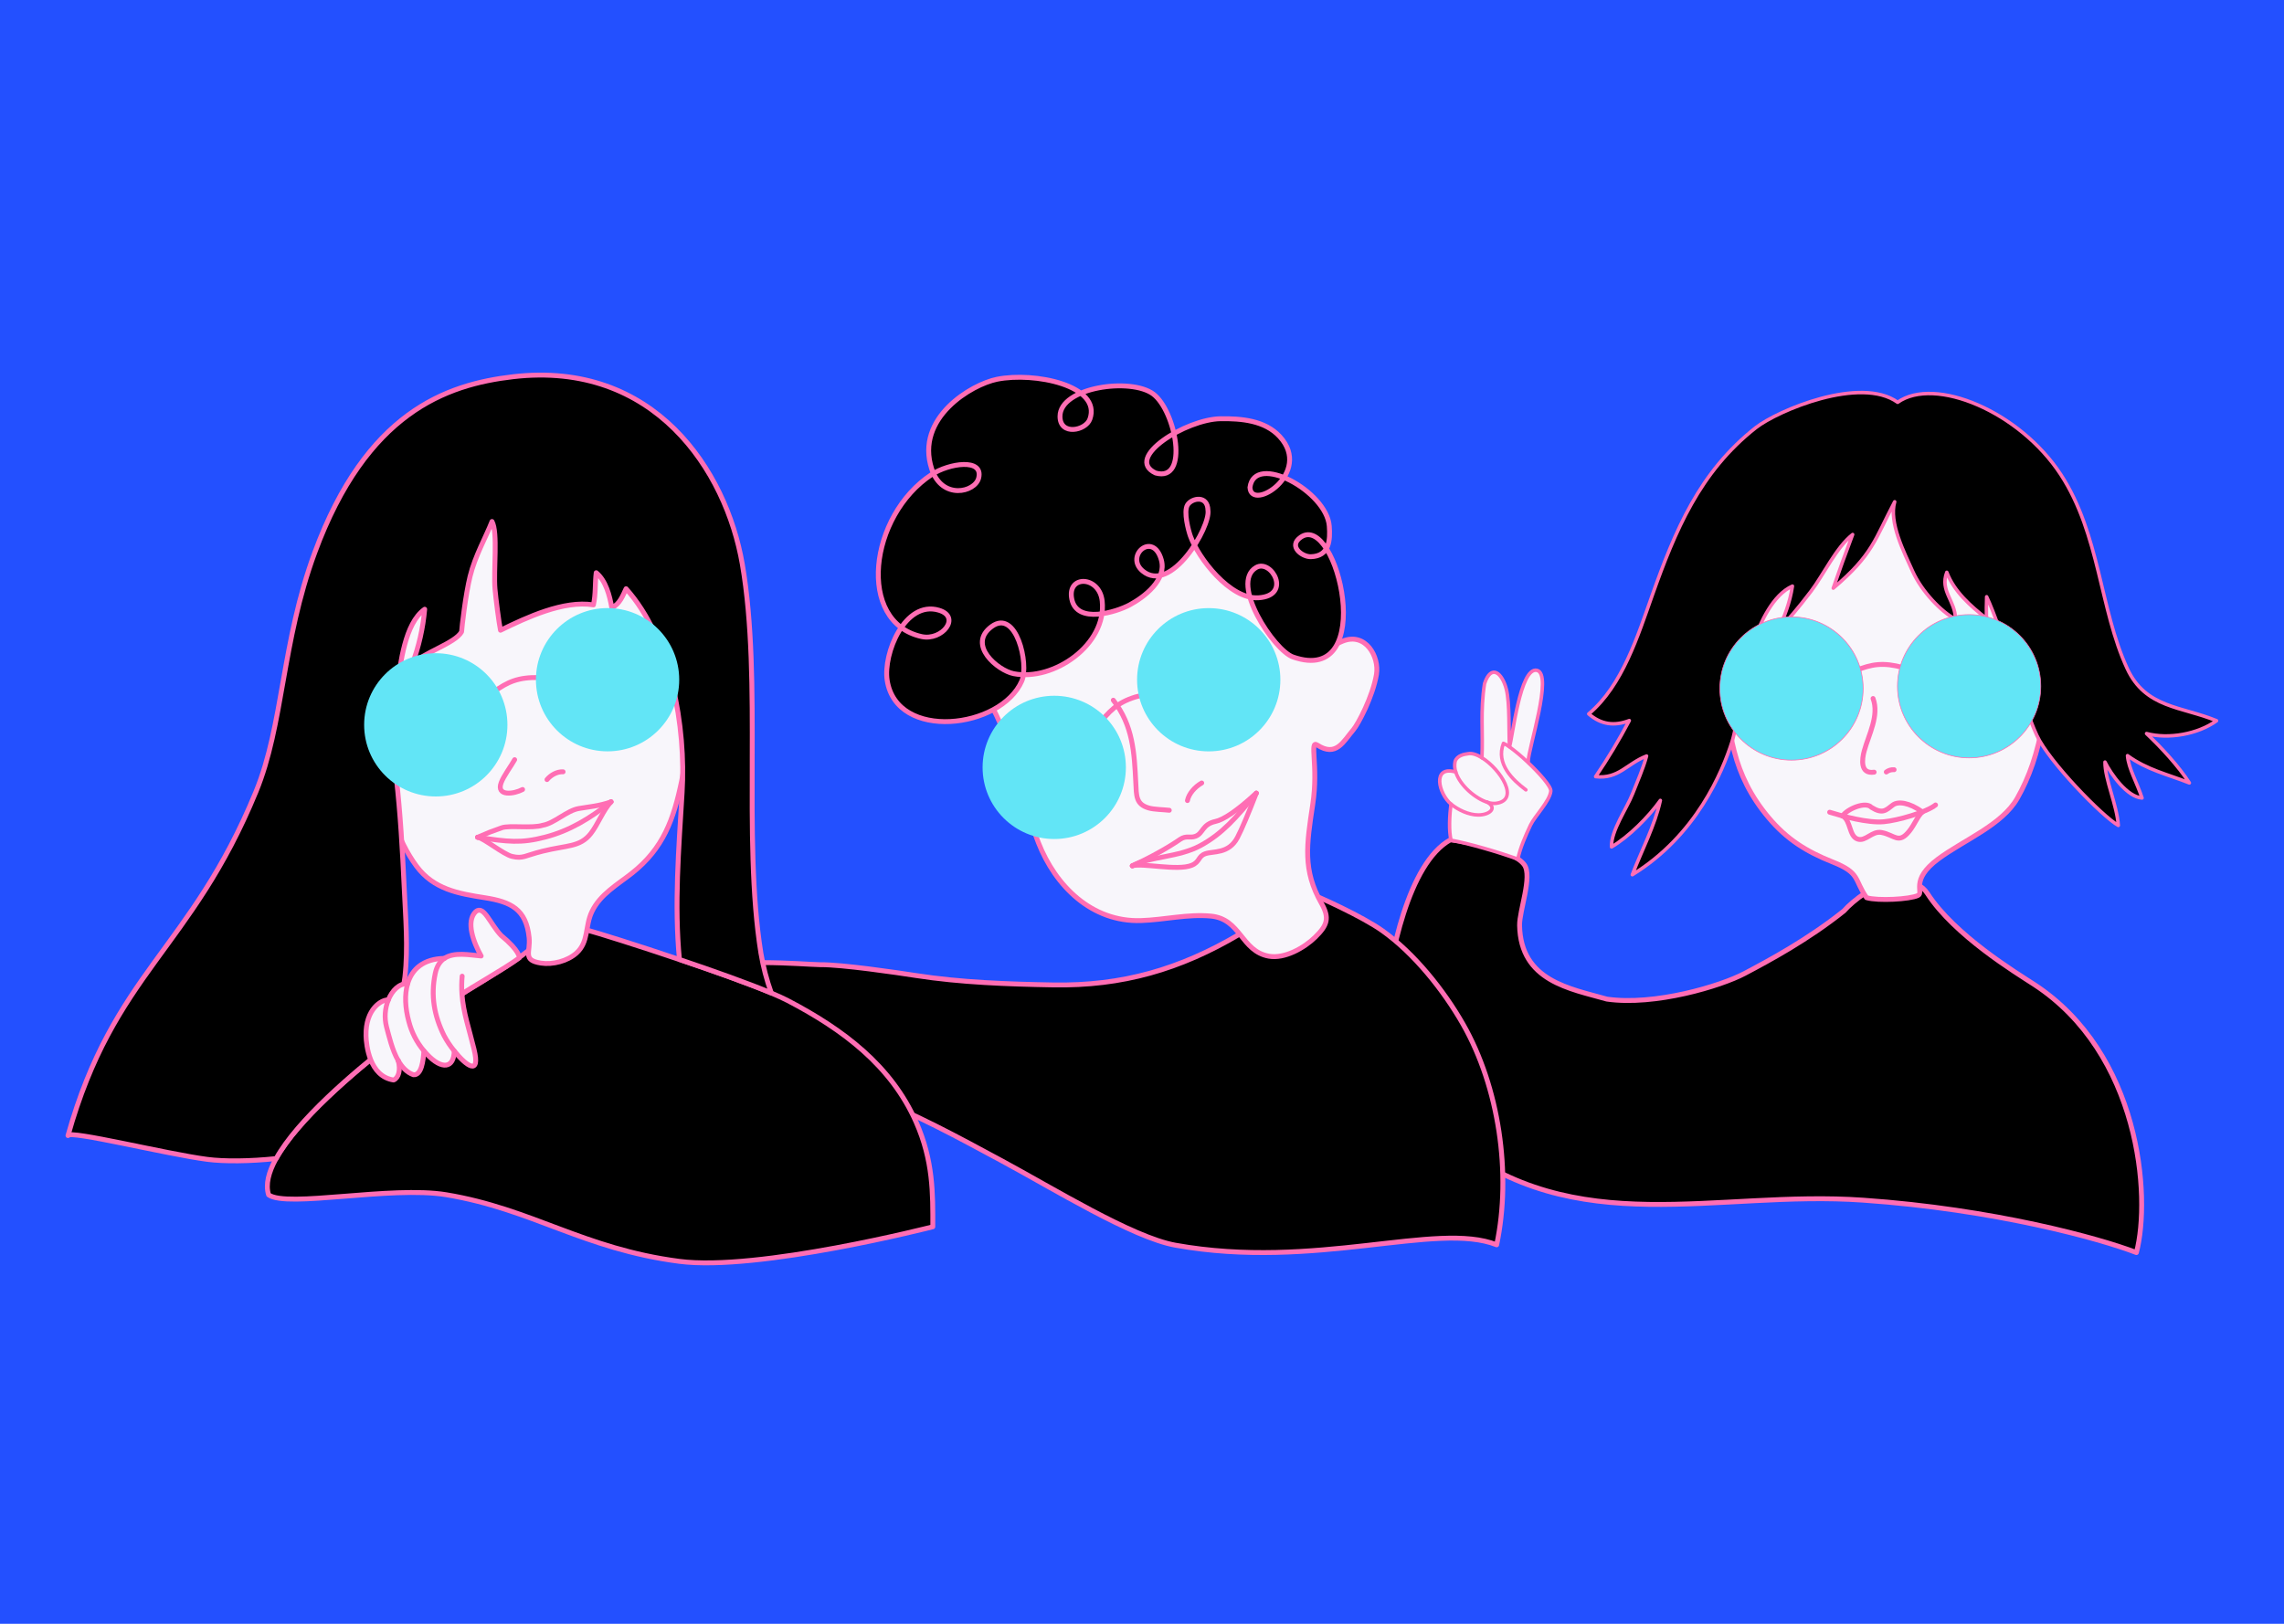
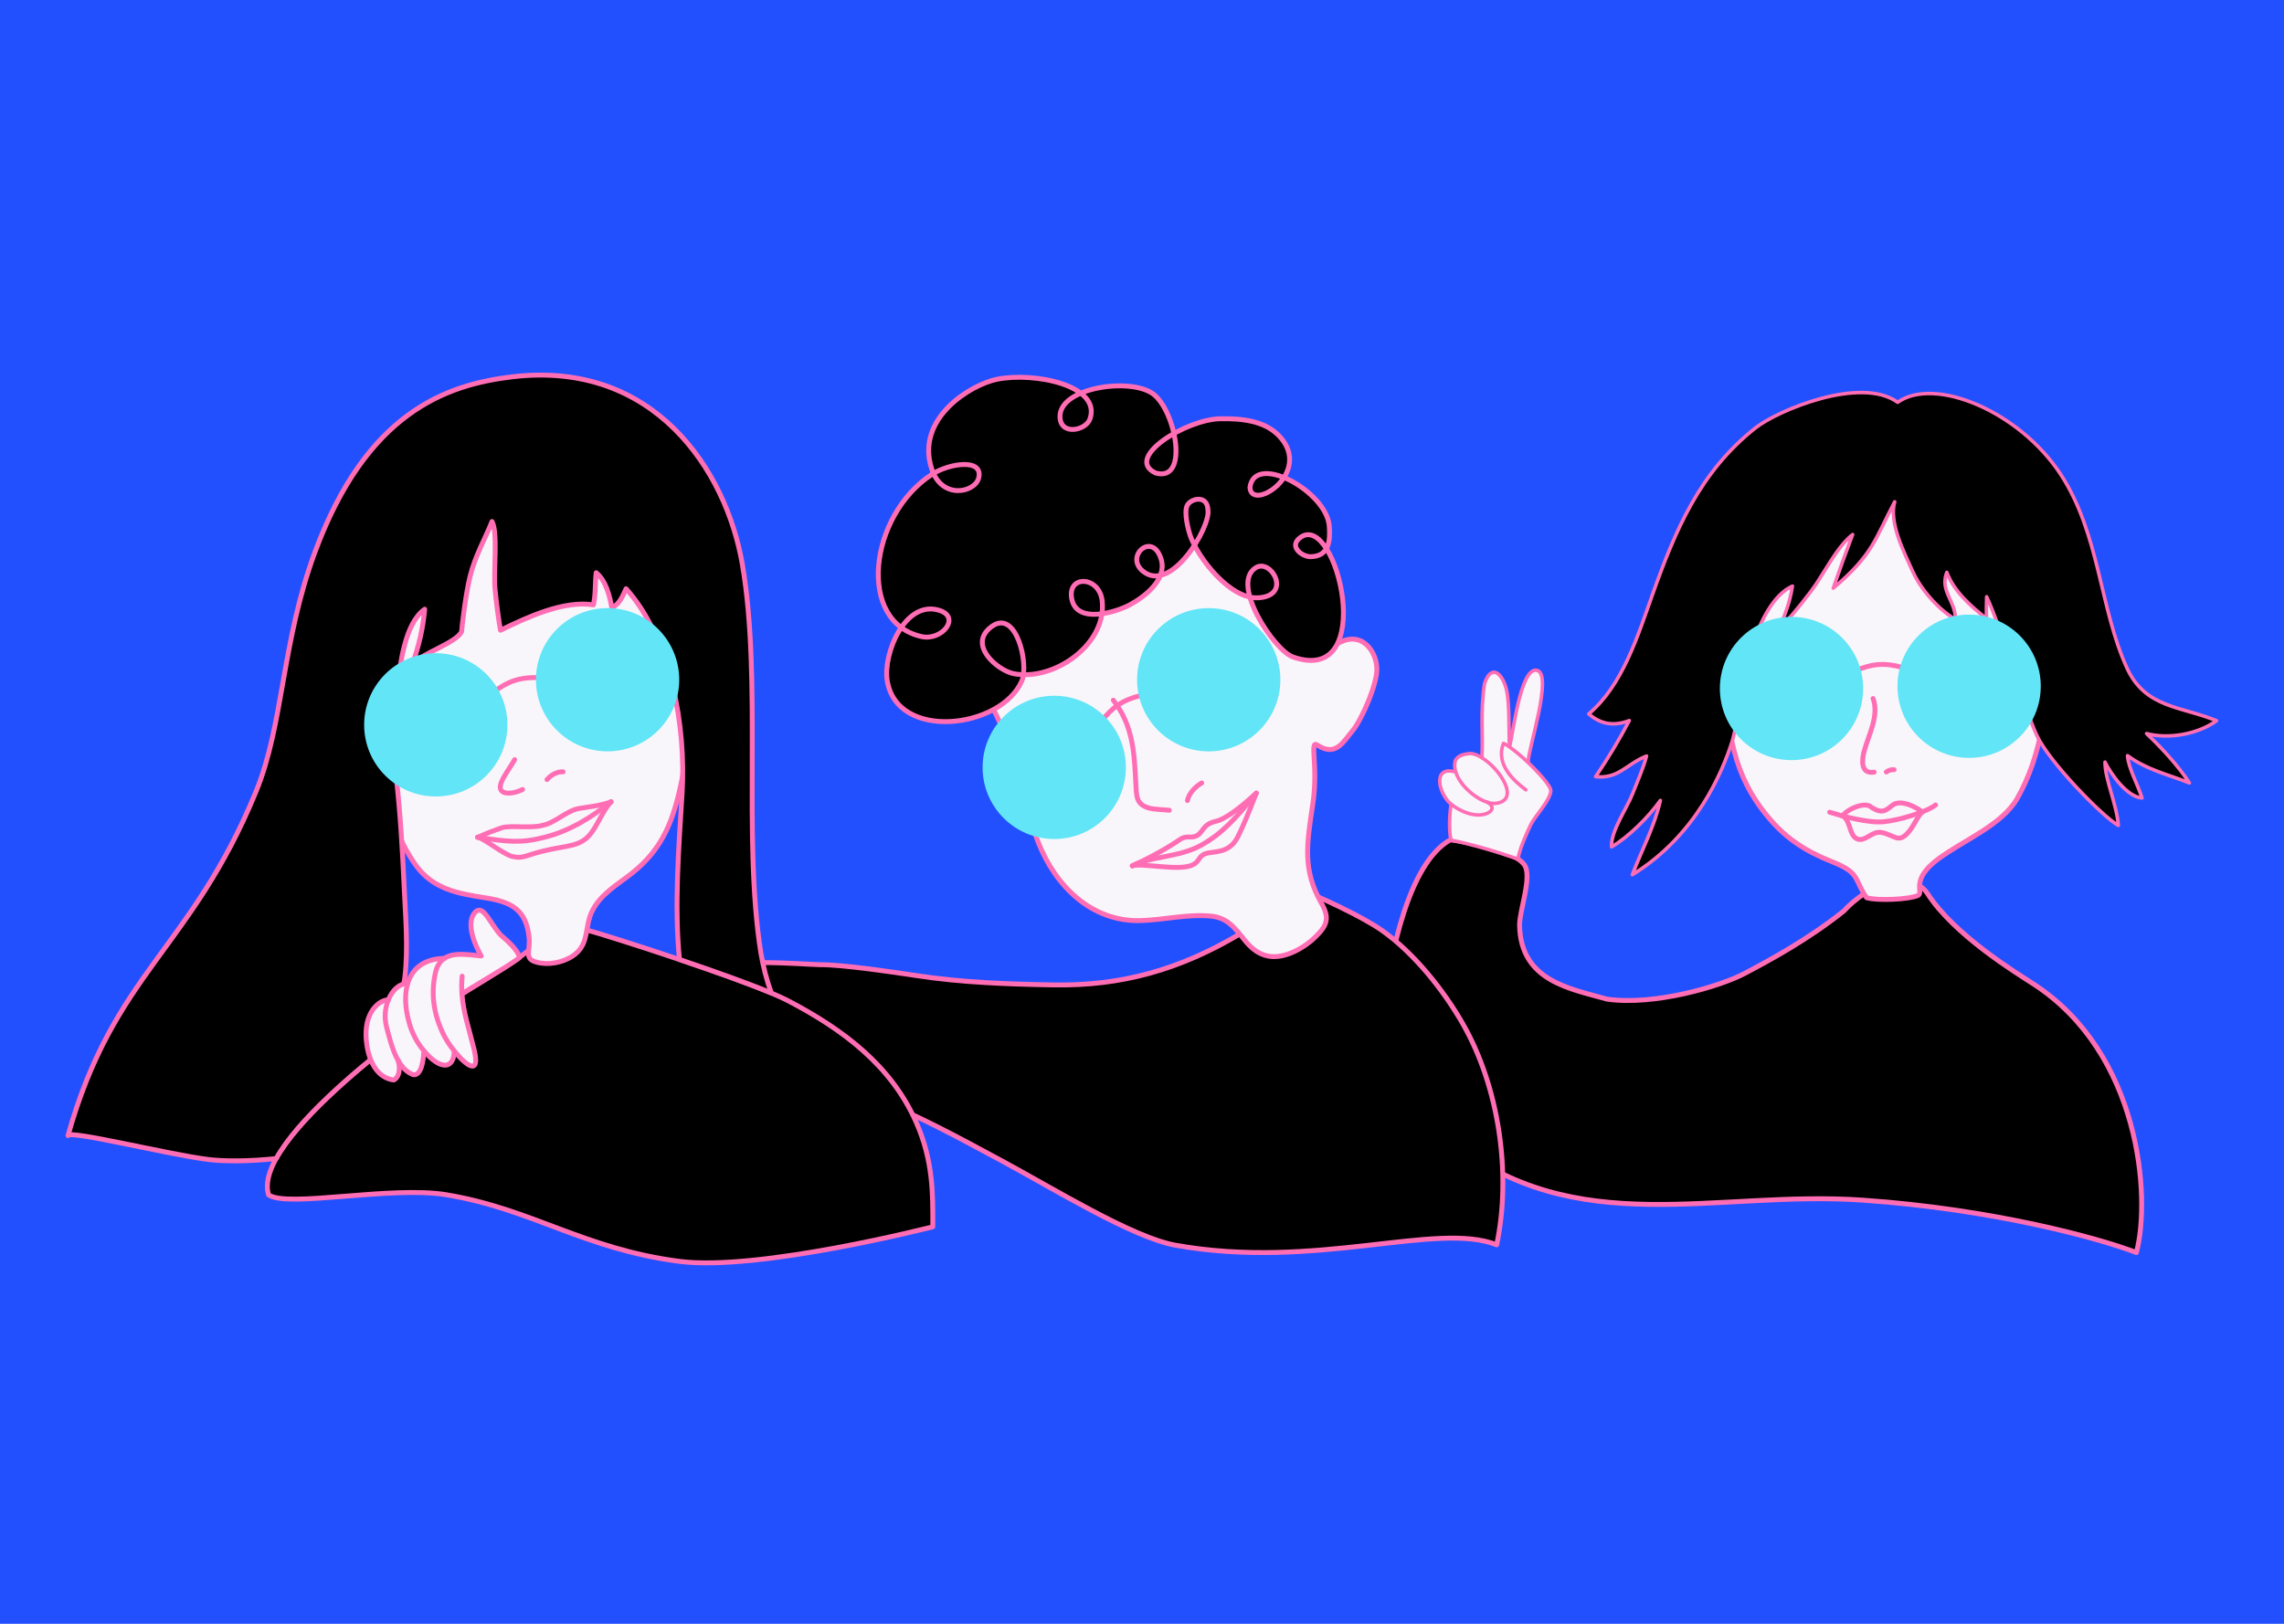
<svg xmlns="http://www.w3.org/2000/svg" viewBox="0 0 1440 1024">
  <defs>
-     <style>.cls-1{fill:#2350ff;}.cls-10,.cls-2,.cls-3,.cls-4,.cls-5,.cls-7{stroke:#ff6eb4;}.cls-2,.cls-3,.cls-4,.cls-5,.cls-7{stroke-linecap:round;stroke-linejoin:round;}.cls-2,.cls-3,.cls-5{stroke-width:3.08px;}.cls-3,.cls-6{fill:#f8f6fb;}.cls-4,.cls-7{stroke-width:2.2px;}.cls-5,.cls-7,.cls-8{fill:none;}.cls-10,.cls-9{fill:#62e5f6;}.cls-10{stroke-miterlimit:10;stroke-width:0.44px;}</style>
+     <style>.cls-1{fill:#2350ff;}.cls-2,.cls-3,.cls-4,.cls-5,.cls-7{stroke:#ff6eb4;stroke-linecap:round;stroke-linejoin:round;}.cls-2,.cls-3,.cls-5{stroke-width:3.08px;}.cls-3,.cls-6{fill:#f8f6fb;}.cls-4,.cls-7{stroke-width:2.2px;}.cls-5,.cls-7,.cls-8{fill:none;}.cls-9{fill:#62e5f6;}</style>
  </defs>
  <g id="Layer_5" data-name="Layer 5">
    <rect class="cls-1" width="1440" height="1024" />
  </g>
  <g id="Glasses">
    <path class="cls-2" d="M1346.94,789.89c9.37-35.5,2.11-125.7-64.5-169.1-11.11-7.24-50.23-30.91-67.28-57.37-6.53-10.13-20.26-7-22.89-7-8.9-.06-24.32,11.74-29.7,18-22.77,18.21-47.06,31.24-62.65,39.48-15,7.94-56.61,20.5-86.82,16.16-23.13-6.58-54.41-11.33-55.05-46.52-.16-9.2,8.19-30.94,3-38.17-6.84-9.49-36-14.43-46.65-15.74C887.82,544.32,876.14,604,873.29,633c-3.78,38.4,10.73,61.63,40.61,85.85,79.22,64.22,168.4,31.5,260.78,38C1257.28,762.58,1324.17,781.07,1346.94,789.89Z" />
    <path class="cls-2" d="M291.25,691.92c65.91-101,201.1-84,225.86-83.56,13.77-.13,48.23,4.95,60.41,6.84,28.08,4.35,57.85,5.42,86.35,5.92,43.7.78,80.21-9.85,117.62-32,13.33-11.35,21.85-28.65,42-26.53,7.2,2.44,35.69,15.53,48,24.3,20.14,14.29,38.74,37.58,50.93,59C945,685.54,953.11,740.05,943.61,785,906,770,829.1,801.14,741,785.23c-27-4.88-77.1-35.81-109.32-53.17-54.4-29.33-114.93-62.81-176.77-56.56-30.41,3.07-144.47,53.79-147,53.48-9-1.12-16.47-29.06-16.72-37.06" />
    <path class="cls-3" d="M625.58,445.84c14.4,27,17.9,57,29.12,85.59,10.7,27.25,33.55,50.12,64.71,49.1,14.69-.48,29.34-4.21,44-2.83C782.34,579.47,782.5,599.84,800,603c10,1.78,22.34-5.31,29.12-11.93,7.78-7.6,9.28-12.11,4-21.47-11.86-20.81-9.35-36.78-5.45-62.45,3.67-24.21-2.32-40.67,2.81-37.32,12,7.82,16.5-2.29,22.83-9.72,2.85-3.34,12.11-20.54,14.51-34.79,1.87-11.15-6.79-26.85-21.32-21-10,4-16.37,12.54-22.78,8.65,1.72-31.74,3.41-41.84-17.84-67.55-13.72-16.6-26-27.85-46.4-36.3-17.51-7.27-55.2-10.55-71.81-4.47-37.16,13.59-62.91,39.66-68.59,82.3-.91,6.88-4.63,35.29,6.55,58.93" />
    <path class="cls-3" d="M1289.7,382.2c-2.19-27.33-12-54.41-37.06-69.53-29-17.49-54.73-20.94-87.43-11.33-24.38,7.18-32.34,16.54-43.31,25.92-7.7,6.58-20.22,29.09-26.48,44.23-4.43,10.72-9.05,39.43-7.4,55.77,1.14,33.7,4.24,61.35,27.15,88.48,11.4,13.5,23.59,21.22,40.39,27.88,17.45,6.93,13.32,11,21.25,22.47,7.34,2.15,27.26,1,32.36-1.37,4.13-1.92-5.34-9.53,12.76-23,16.16-12,40.32-21.41,49.93-38.33C1286.62,477.39,1294.37,440.49,1289.7,382.2Z" />
    <path class="cls-2" d="M761.59,321.81c1.59,10.47-23.3,53.24-41.2,38.25-11.35-9.51,6.59-25.4,11.79-7,3.55,12.59-10.7,23.43-20,28.42-8.35,4.47-33.1,12.34-36.42-3.56-3.25-15.55,17.44-14.89,19.15,1.17,2.92,27.42-30.68,50.71-55.85,45.74-10-2-29.53-18.24-13.84-29.73,15.52-11.37,23.62,23.69,19,34.33-13.17,30.2-78.91,38.13-84.88-.43-2.59-16.81,11.15-50.51,32.55-44.2,14.29,4.21,2.06,19.5-10.88,16.63-41.08-9.09-33.15-76.24,6.43-102.21,10.76-7.07,32.67-10.48,29.6,2.18-2.23,9.19-23.19,14-29.62-5.69-10.54-32.27,25.25-53.34,41.18-56.54,23.56-4.74,66,3.95,58.56,25.1-2.59,7.34-18.85,10.67-18.86-1.68,0-18.42,44.79-24.73,58.86-14.06s22.83,55.81,1.4,49.75c-20.2-9.48,19.28-33.92,41-34.22,13-.17,27.93,1.06,37.28,11.25,21.07,22.95-18,47.77-18.77,32.07,2.86-22.22,48.31,2.37,50,24.39.65,8.81.13,19-11.66,19.3-5.36.15-14.55-6.6-6.31-12.31,22.94-15.88,49,94.33-4.88,75.56-12-4.17-40.08-46.68-23.26-56.44,9.72-5.64,22.79,17.85,1.35,19.1-17.86,1-37.81-25-42.8-38.93-1.18-3.32-4.45-15.34-1.82-19.64S761.37,312,761.59,321.81Z" />
    <path class="cls-4" d="M1194.55,316.43c-3.73,13,5.81,31.64,11.33,43.85,5.82,12.88,17.88,25.27,27,30.29,0-11.79-10-17.82-5.48-29.66,4.64,12.13,14.93,21.24,25,29.1-.13-4.64,0-9.11.12-13.69,10.27,21.84,21.37,65.06,31.67,87.46,7.59,16.49,41.49,51.31,51.35,56.74-.84-12.85-8.53-29.21-8.4-39.94,3.81,7.62,13.9,22,23.35,22.64-3-9.3-8.61-18.8-9.15-26.69,12.37,9,25.24,11.74,39,17.19-7-10.79-17.74-22.38-27-31.13,13.83,3.72,32.51.38,44.13-8.08-22-9.11-44.73-7.85-56.35-32.94-17.27-37.29-17.23-84.56-41.81-122.25-26-39.87-79.54-62.22-102.9-45.62-23.33-16.83-75.45,5.08-89.41,16-35.46,27.82-50.89,65.06-65.34,105.81-9,25.26-18.65,56.74-40,74.69,7.88,6.8,16.09,7.8,25.57,4.21a363.21,363.21,0,0,1-21.22,35.34c14.36,1.68,19.75-8.22,32.1-13-2.06,7.82-5.75,16-8.8,23.79-3.65,9.37-13.75,23.51-13.28,33.53,10.83-6.32,23.45-19,30.78-29.32-3.39,15.71-11.9,31.78-17.67,46.86,40.34-24.83,56.75-64.8,62.8-83.72,4.19-13.08,6.79-45.29,13.53-63.29,4.52-12.06,12.16-29.46,24.61-35-1.58,10.68-5.23,19.48-8.76,27.37,6.06-6.06,11.7-12.59,20.5-24.15,7.8-10.26,16-27.82,26.22-35.75-5.18,13.7-7.53,20.41-12.22,33.83C1180.83,349.75,1182,340.27,1194.55,316.43Z" />
    <path class="cls-5" d="M701.91,441.56c12.45,16,13.22,33.18,14.18,52,.42,8.18,0,13.6,8.11,15.95,3.28,1,9.69,1.06,13,1.46" />
    <path class="cls-5" d="M748.65,504.85c.84-4.23,4.61-8.63,9-11.09" />
    <path class="cls-5" d="M713.89,546c11.29-6,29.15-5.23,43.05-12.8,13.58-7.4,22.43-17.43,35.12-33" />
    <path class="cls-5" d="M713.89,546c6.53-1.93,28.46,3.34,37.43-.32,5.26-2.14,3.95-5.65,8.6-7.31,4.94-1.76,14.69.31,20.24-10.18,2.72-5.14,7.08-15.57,11.9-28" />
    <path class="cls-5" d="M713.89,546c19.08-8.75,29.75-16.43,30.07-16.64,4-2.72,6.34-.69,9.77-2,4.91-1.82,4.12-7.5,12.6-9.35,4.8-1,13.07-6.21,25.73-17.87" />
    <path class="cls-5" d="M1153.55,512.2c8.1,2.53,24.13,6.94,34.15,6,8.86-.8,27-6,32.61-10.58" />
    <path class="cls-5" d="M1161.65,514.54c5.34,2.73,4,12.79,9.58,14.62,5,1.64,9-5.29,15-4.18,8.34,1.57,10.74,7.6,17.5-.81,3.47-4.31,5.27-9.62,8.31-12.15" />
    <path class="cls-5" d="M1161.65,514.54c3.11-4.49,14.58-9.3,18.18-5.45,7.1,4.46,9.16,1.94,13.55-1.44,3.29-2.52,10.51-1.53,18.61,4.37" />
    <path class="cls-5" d="M1180.91,440.49c4,10.73-2.78,22.86-5.57,33.09-1.37,5-2.75,14.72,6.25,13.36" />
    <path class="cls-5" d="M1194.18,485.39a7.21,7.21,0,0,0-4.92,1.44" />
    <path class="cls-6" d="M951.7,470.91a114,114,0,0,1,11,9.19c7.78,7.27,15.42,15.83,15.16,18.76-.57,6.23-10,15.69-12.78,21.45-3.12,6.5-6.63,14.41-8,21.4-13.62-4.77-30.1-9.58-42.11-11.88-1.44-5.37-1.09-15.62,0-22.77,4.42,3.61,11.08,6.86,17.21,6.88,6.81,0,12.1-4.09,6-7.91a12.46,12.46,0,0,0,5,.59c15.61-1.92,3-21.5-8.68-28.75.75-15.95-1.09-29.38,1.63-46.75,4.26-12.79,11.18-6.6,13.74,3.55C951.94,443.38,951.14,461.92,951.7,470.91Z" />
    <path class="cls-6" d="M968.9,422.72c10.51,2.08-5.45,49.74-5.38,57.36l-.86,0a114,114,0,0,0-11-9.19C953.69,464.79,958.34,420.63,968.9,422.72Z" />
    <path class="cls-6" d="M938,506c-7.77-2.35-17.59-10.7-20.22-19.18a12.84,12.84,0,0,1-.41-6.65c1.22-3.87,6-4.61,8.26-4.9,2.43-.47,5.52.59,8.7,2.57,11.63,7.25,24.29,26.83,8.68,28.75A12.46,12.46,0,0,1,938,506Z" />
    <path class="cls-6" d="M938,506c6.13,3.82.84,7.93-6,7.91-6.13,0-12.79-3.27-17.21-6.88-7.74-6.32-12.3-24.58,3-20.21C920.44,495.33,930.26,503.68,938,506Z" />
    <path class="cls-7" d="M917.81,486.85a12.84,12.84,0,0,1-.41-6.65c1.22-3.87,6-4.61,8.26-4.9,2.43-.47,5.52.59,8.7,2.57,11.63,7.25,24.29,26.83,8.68,28.75a12.46,12.46,0,0,1-5-.59C930.26,503.68,920.44,495.33,917.81,486.85Z" />
    <path class="cls-7" d="M917.81,486.85c-15.26-4.37-10.7,13.89-3,20.21,4.42,3.61,11.08,6.86,17.21,6.88,6.81,0,12.1-4.09,6-7.91l-.39-.24" />
    <path class="cls-7" d="M914.85,507.06c-1.06,7.15-1.41,17.4,0,22.77,12,2.3,28.49,7.11,42.11,11.88,1.42-7,4.93-14.9,8-21.4,2.76-5.76,12.21-15.22,12.78-21.45.26-2.93-7.38-11.49-15.16-18.76a114,114,0,0,0-11-9.19,17.21,17.21,0,0,0-3.69-2.14c-5,12.87,5.89,23.18,14.15,29.33" />
    <path class="cls-7" d="M963.52,480.08c-.07-7.62,15.89-55.28,5.38-57.36s-15.21,42.07-17.2,48.19c-.56-9,.24-27.53-2-36.24-2.56-10.15-9.48-16.34-13.74-3.55-2.72,17.37-.88,30.8-1.63,46.75" />
    <rect class="cls-8" x="35.3" y="223.31" width="1425.33" height="475.11" />
    <path class="cls-5" d="M681.93,471.05c20.83-26.84,19.84-32,63.63-36.49" />
    <circle class="cls-9" cx="762.07" cy="428.66" r="45.17" />
    <circle class="cls-9" cx="664.67" cy="483.93" r="45.17" />
    <path class="cls-5" d="M1150.83,431.23c31.19-13.46,32.79-18.43,73.34-1.26" />
-     <circle class="cls-10" cx="1241.48" cy="432.76" r="45.17" />
-     <circle class="cls-10" cx="1129.5" cy="434.18" r="45.17" />
+     <circle class="cls-9" cx="1241.48" cy="432.76" r="45.17" />
+     <circle class="cls-9" cx="1129.5" cy="434.18" r="45.17" />
    <path class="cls-8" d="M430,499.8c2.48-41.06-6.86-96.71-35.35-128.49-2,4.19-3.94,9.75-9,12-1.34-7.63-3.72-17-9.83-22.09-.81,6.39-.23,13.51-1.76,20.27-18.79-3-41.92,7.88-58.58,16-.89-4.16-2.95-19.95-3.46-25.91-1-12,1.92-35.67-1.89-42.66-3.62,9.36-10.69,21.7-13.84,34.63-2.87,11.76-5.16,31.82-5.34,34.93-4,7.27-23.75,12.89-31.15,20.51a132,132,0,0,0,7.89-34.74c-12.67,8.92-15.23,34.75-17.42,48.7-3,19.05-2.74,38-.53,57.08,2.63,22.83,4,46.45,5,69.39.85,18.66,2.58,38.13.47,56.69-.85,7.49-5.17,24.86-9.56,42.4,9.34-7.35,16.69-12.81,19.8-15.23,11-8.59,64.51-38,72.51-48.44,6.49-5.31,23.42-11.81,31.32-8.49,7.79,2.11,32.76,9.94,59,18.8C425,570.69,427.83,535.85,430,499.8Z" />
    <path class="cls-2" d="M577.58,707.59c-15.71-35.6-46-58.38-80.94-76.6-2.64-1.38-6.19-3-10.41-4.76-14.35-6-36.53-13.91-57.92-21.13-26.2-8.86-51.17-16.69-59-18.8-7.9-3.32-24.83,3.18-31.32,8.49-8,10.46-61.49,39.85-72.51,48.44-3.11,2.42-10.46,7.88-19.8,15.23-23,18.13-58.15,47.81-71.61,72.16-4.71,8.52-6.77,16.39-4.72,22.87,11.53,8.34,77.2-5.81,111.93-.08,54.32,9,86.38,34.09,146.91,42,49.72,6.52,159.92-21.78,159.92-21.78C588.15,752.55,588.38,732.05,577.58,707.59Z" />
    <path class="cls-3" d="M298.57,288.53c-14.11,7.68-44.08,97.51-50.09,113.6-10,26.79-10.52,55.15-7.75,83.32,1.93,19.64,9.94,44.78,21.9,60.81,10.8,14.49,26.16,17.23,43.15,19.88,16.2,2.53,26,7.15,27.82,25.14.94,9.18-4.39,14.22,7.43,16.06,7.44,1.15,16.77-1.26,22.38-6.3,7.89-7.08,5.33-16.93,9.77-26.17,5.22-10.89,16.09-17,25.24-24.22,19.75-15.65,26.27-33.71,31.34-58.19,8.09-39.08,16.07-122.22-29.14-142.61C355,329.26,328,266.63,298.57,288.53Z" />
    <path class="cls-5" d="M301.11,528c19.27,2.86,27.15,3.92,42.58-.09s28.25-11.77,41.56-22.29" />
    <path class="cls-5" d="M301.11,528c3.73.42,16.31,10.83,21.82,12.09,6.88,1.58,8-.55,19.17-3.32,15.52-3.85,23.58-2.45,30.39-11.13,4.49-5.73,7.79-14.78,12.76-20" />
    <path class="cls-5" d="M301.11,528c6.92-3,8.22-3.51,15.29-6,4.75-1.69,19.06.56,25.78-1.57,7.35-1.23,15.29-9.32,22.8-10.58,6.73-1.14,12.66-1.52,20.27-4.19" />
    <path class="cls-5" d="M324.47,479.07c-2,3.68-6.94,10.26-8.51,14.53-3.2,8.73,8.05,7.21,13.51,4.27" />
    <path class="cls-5" d="M344.87,491.62c2.35-2.8,6.26-5.11,10.14-4.91" />
    <path class="cls-2" d="M245.72,658.46c4.39-17.54,8.71-34.91,9.56-42.4,2.11-18.56.38-38-.47-56.69-1.05-22.94-2.39-46.56-5-69.39-2.21-19.11-2.46-38,.53-57.08,2.19-13.95,4.75-39.78,17.42-48.7a132,132,0,0,1-7.89,34.74c7.4-7.62,27.11-13.24,31.15-20.51.18-3.11,2.47-23.17,5.34-34.93,3.15-12.93,10.22-25.27,13.84-34.63,3.81,7,.85,30.61,1.89,42.66.51,6,2.57,21.75,3.46,25.91,16.66-8.11,39.79-19,58.58-16,1.53-6.76.95-13.88,1.76-20.27,6.11,5.05,8.49,14.46,9.83,22.09,5-2.21,7-7.77,9-12,28.49,31.78,37.83,87.43,35.35,128.49-2.18,36.05-5,70.89-1.7,105.3,21.39,7.22,43.57,15.11,57.92,21.13a145.82,145.82,0,0,1-6.56-25.13C468,527.79,480.73,429.5,468,355.75c-10.23-59.27-55.58-128.5-144.5-118.18-42.45,4.92-92.47,22.72-125,110.79-21,56.75-19.7,108.63-37.15,151-41.06,99.81-89.55,114-118.48,216.75,1-3.55,61.75,11.58,87.8,15,10.74,1.4,26.95,1.25,43.43-.49C187.57,706.27,222.69,676.59,245.72,658.46Z" />
    <path class="cls-6" d="M291.25,626.85c.83,11.85,4.55,22.28,7.58,34.7,4.34,17.69-5.11,10.41-12.47,1.2a58.67,58.67,0,0,1-6.44-9.71c-6.18-12.48-8.45-25.15-5.51-39.1,1-4.79,3.11-7.77,5.84-9.57,6.21-4.09,15.69-2.1,23.11-1.45-4.58-8.17-9.95-21.78-3.4-28,5.12-4.21,8.84,7.48,15.93,15,12,9.89,11.57,14.15,11.57,14.15C317.53,611.34,297.58,622.29,291.25,626.85Z" />
    <path class="cls-6" d="M286.36,662.75c-.2,11-7.78,12-17.11,2.17-.69-.73-1.35-1.46-2-2.2a47,47,0,0,1-9.54-18.6c-2.26-8.26-2.8-16.81-.71-23.85,2.71-9.07,9.79-15.64,23.22-15.9-2.73,1.8-4.84,4.78-5.84,9.57-2.94,13.95-.67,26.62,5.51,39.1A58.67,58.67,0,0,0,286.36,662.75Z" />
    <path class="cls-6" d="M244.84,630.58c2.41-6,6.83-10.41,12.19-10.31-2.09,7-1.55,15.59.71,23.85a47,47,0,0,0,9.54,18.6c-.44,6.27-1.54,15.55-6.67,15-4.13-1.46-7.19-4.81-9.55-8.94h0c-3.76-6.59-5.71-15.18-7.36-21.29A27.52,27.52,0,0,1,244.84,630.58Z" />
    <path class="cls-6" d="M251.06,668.81c1.67,6,.22,10.94-2.89,12.26-15.27-2.23-17.25-22.09-17.4-27.83-.44-17.16,10.09-23,14.07-22.66a27.52,27.52,0,0,0-1.14,16.93c1.65,6.11,3.6,14.7,7.36,21.29Z" />
    <path class="cls-5" d="M280.25,604.37h0c-13.43.26-20.51,6.83-23.22,15.9-2.09,7-1.55,15.59.71,23.85a47,47,0,0,0,9.54,18.6c.62.74,1.28,1.47,2,2.2,9.33,9.87,16.91,8.85,17.11-2.17" />
    <path class="cls-5" d="M251.06,668.81c2.36,4.13,5.42,7.48,9.55,8.94,5.13.52,6.23-8.76,6.67-15" />
    <path class="cls-5" d="M257,620.27c-5.36-.1-9.78,4.32-12.19,10.31a27.52,27.52,0,0,0-1.14,16.93c1.65,6.11,3.6,14.7,7.36,21.29" />
    <path class="cls-5" d="M244.84,630.58h0c-4-.39-14.51,5.5-14.07,22.66.15,5.74,2.13,25.6,17.4,27.83,3.11-1.32,4.56-6.26,2.89-12.26h0" />
    <path class="cls-5" d="M291.25,626.85c6.33-4.56,26.28-15.51,36.21-22.83,0,0,.47-4.26-11.57-14.15-7.09-7.52-10.81-19.21-15.93-15-6.55,6.27-1.18,19.88,3.4,28-7.42-.65-16.9-2.64-23.11,1.45-2.73,1.8-4.84,4.78-5.84,9.57-2.94,13.95-.67,26.62,5.51,39.1a58.67,58.67,0,0,0,6.44,9.71c7.36,9.21,16.81,16.49,12.47-1.2-3-12.42-6.75-22.85-7.58-34.7a68.1,68.1,0,0,1,.13-11.21" />
    <path class="cls-5" d="M294.74,449.08c27-20.61,27.36-25.81,70.85-19" />
    <circle class="cls-9" cx="383.06" cy="428.64" r="45.17" />
    <circle class="cls-9" cx="274.75" cy="457.1" r="45.17" />
  </g>
</svg>
